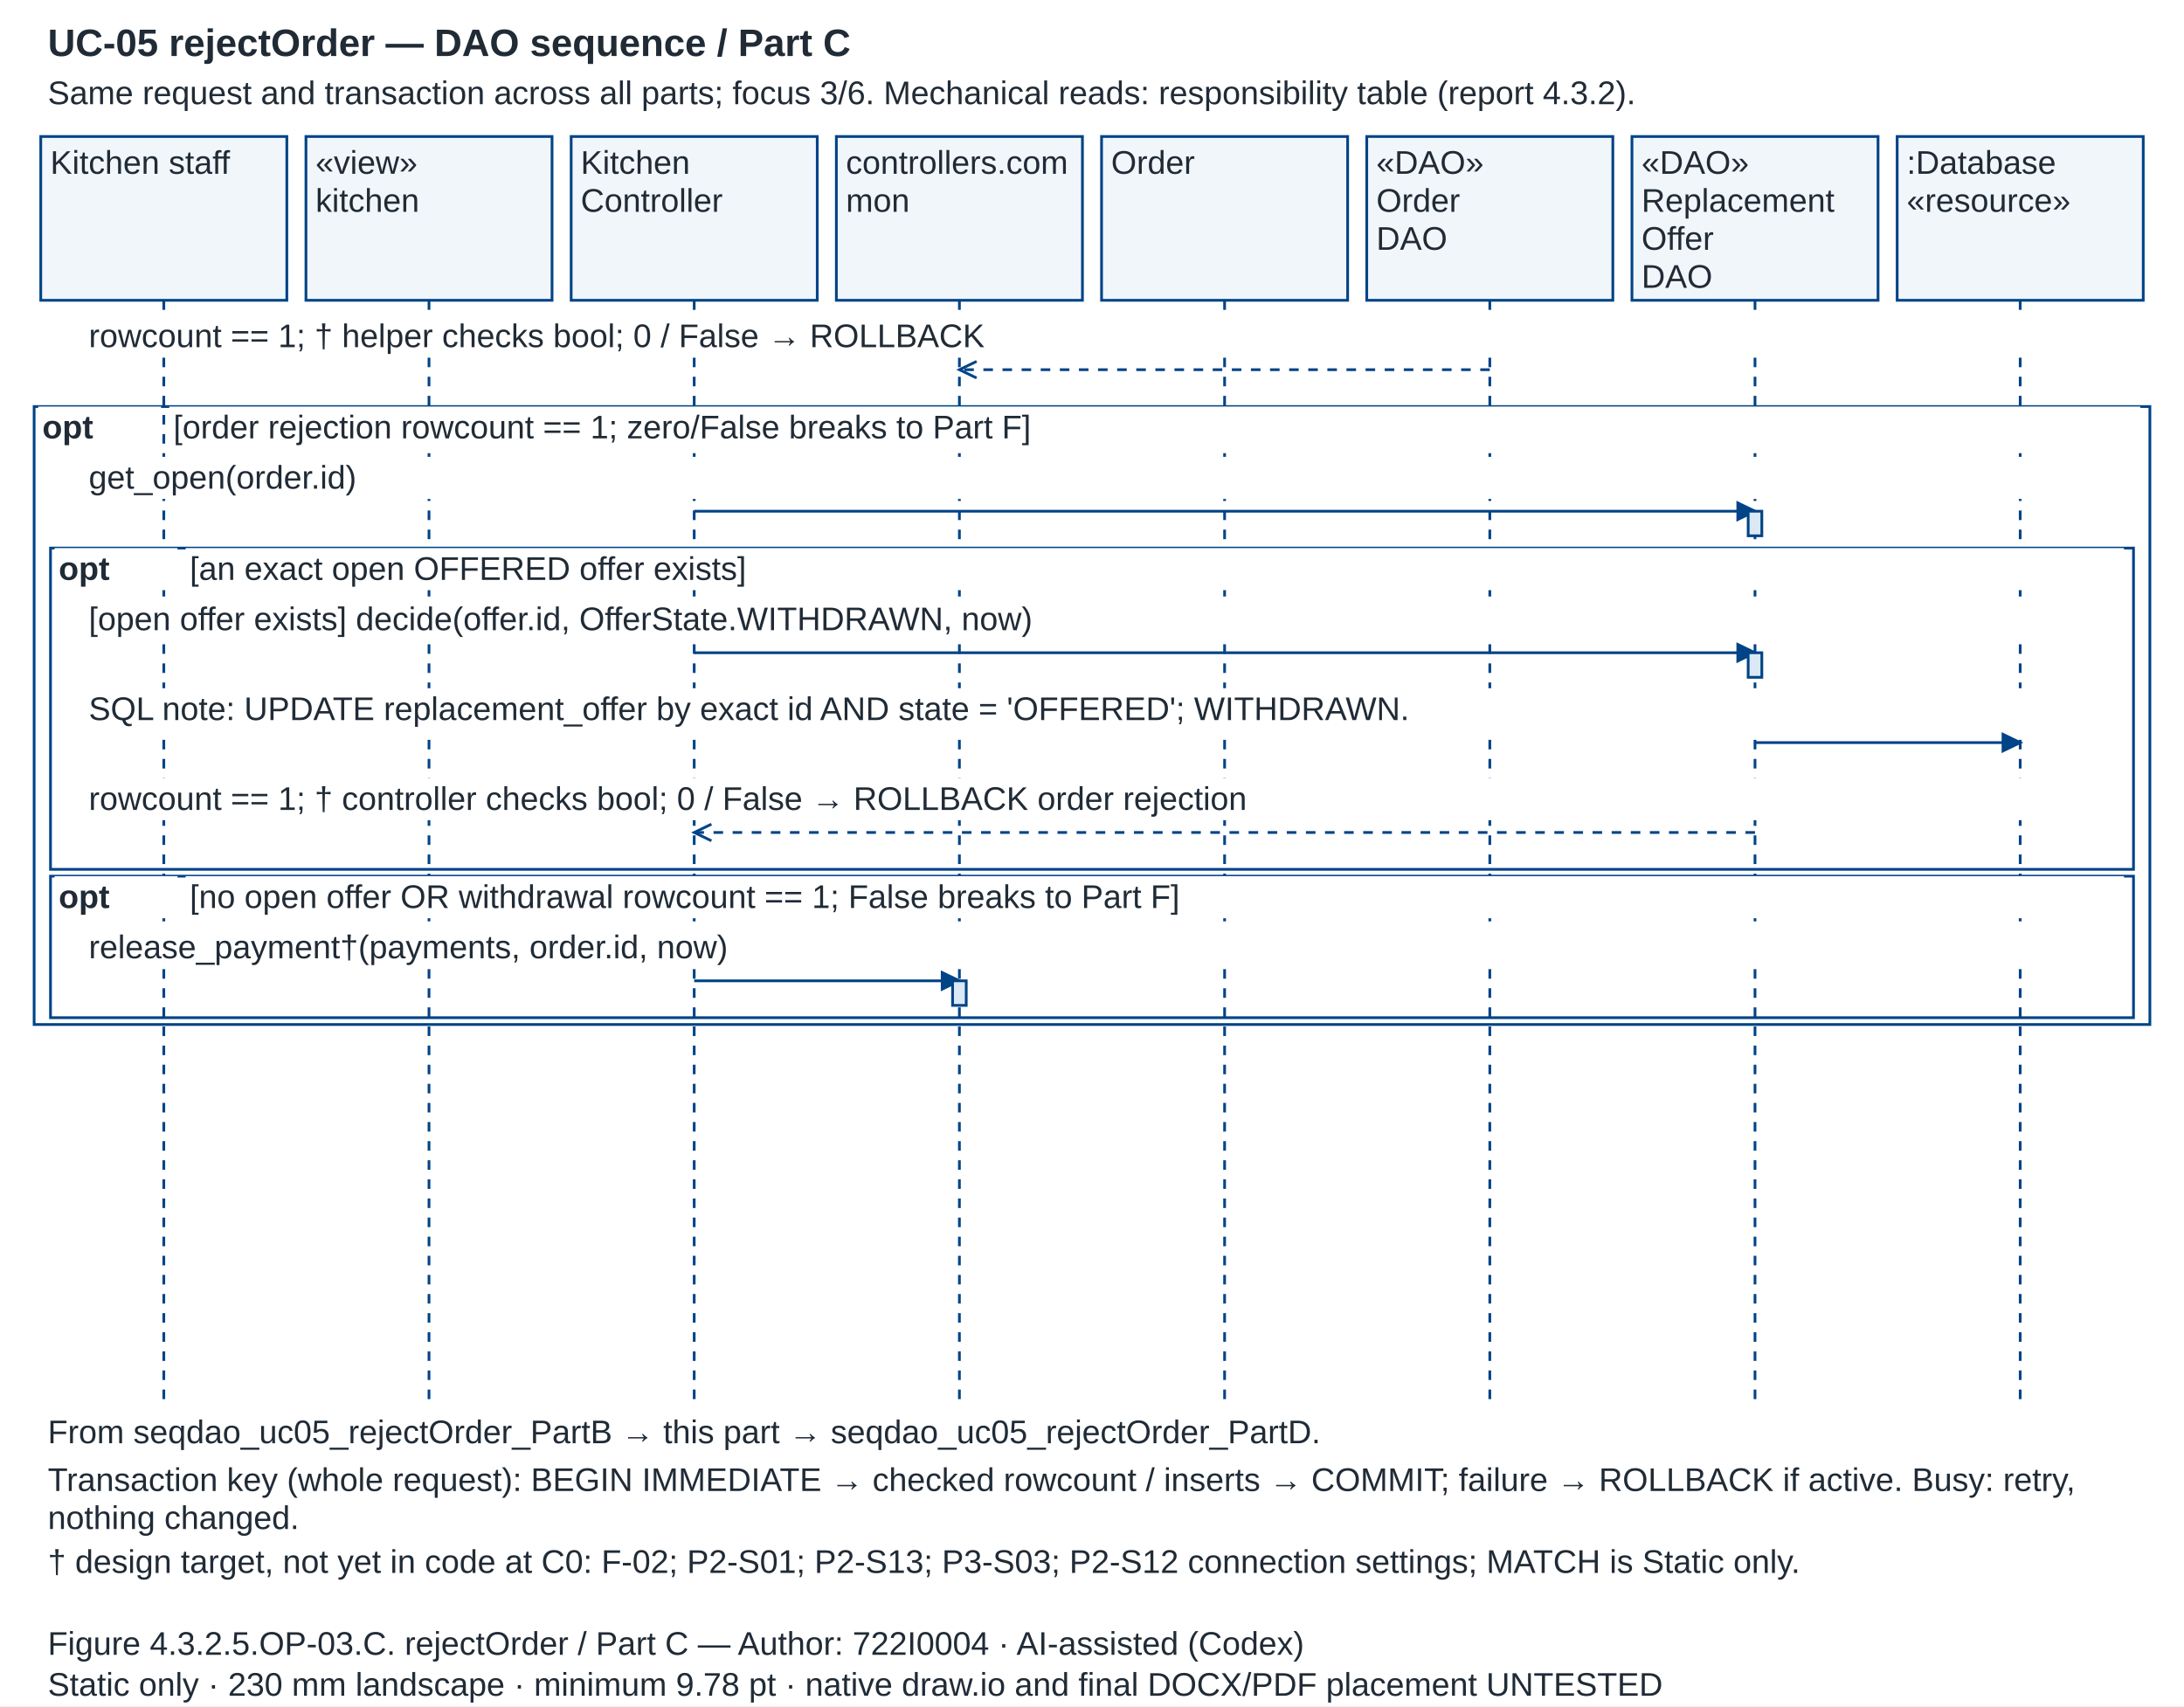
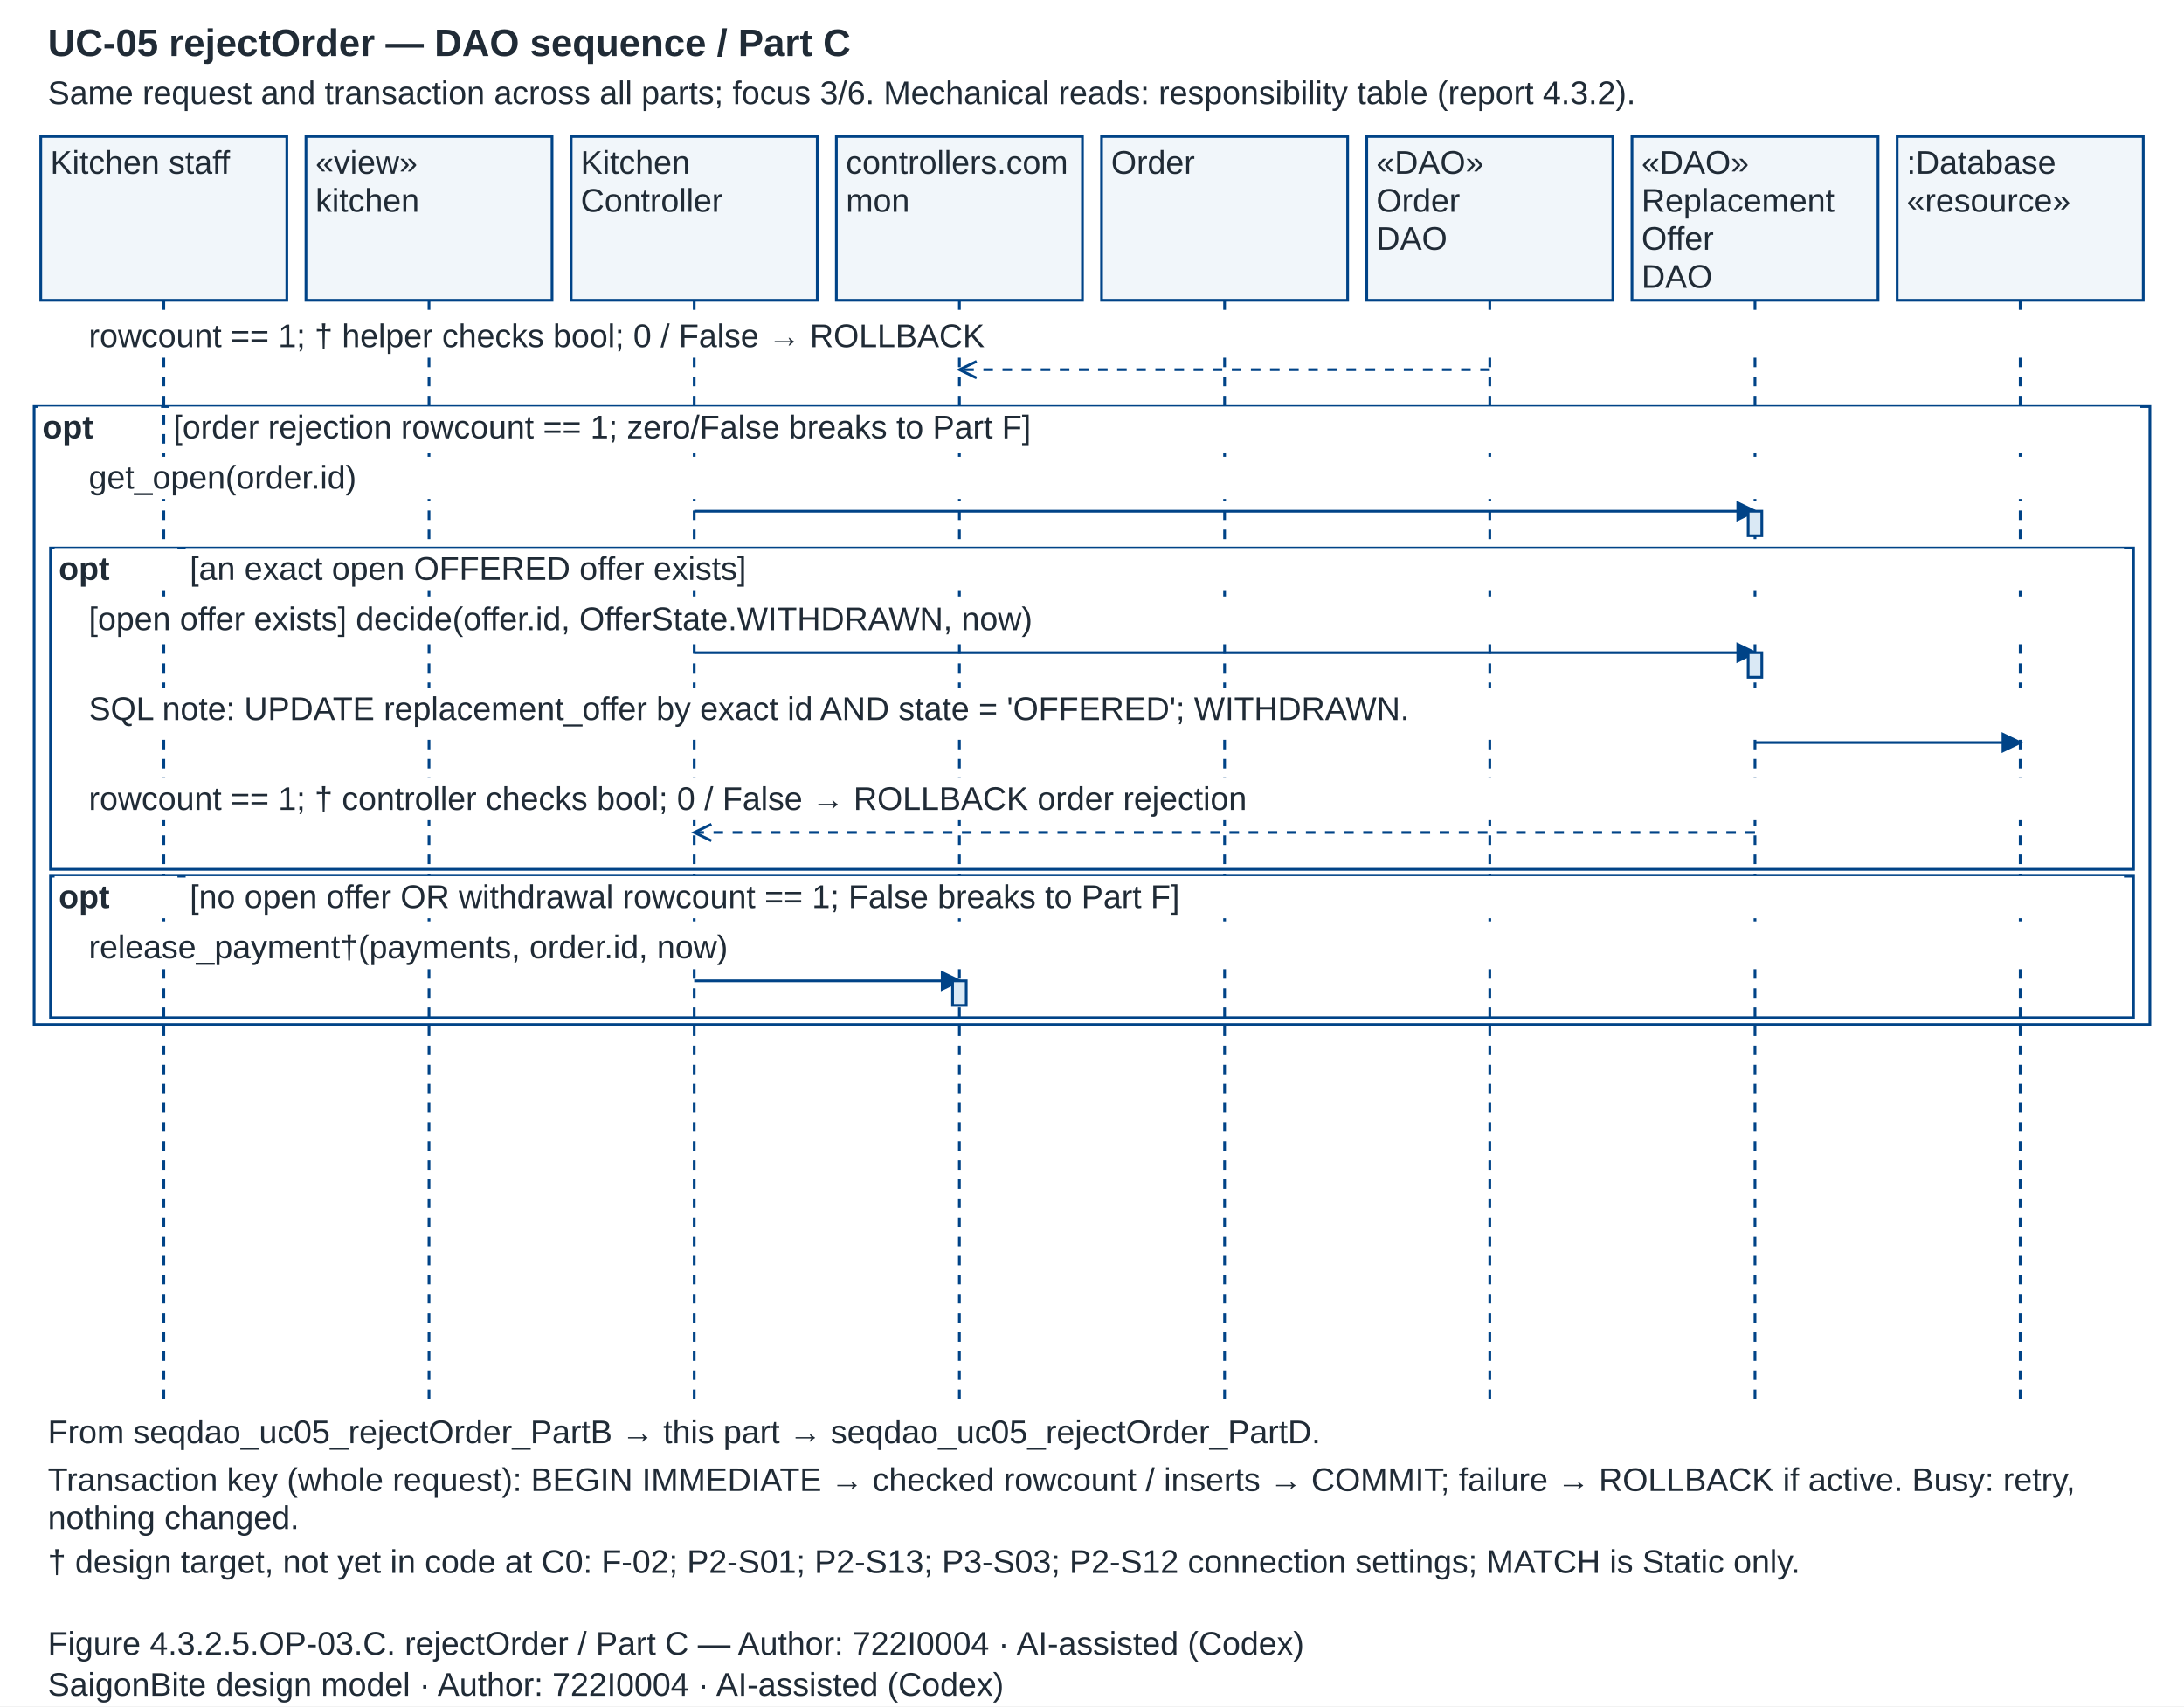
<svg xmlns="http://www.w3.org/2000/svg" width="1600" height="1250" viewBox="0 0 1600 1250">
  <rect width="100%" height="100%" fill="white" />
  <text x="35" y="41.04" font-family="Arial" font-size="28" font-weight="bold" fill="#202B36">UC-05 rejectOrder — DAO sequence / Part C</text>
  <text x="35" y="76.32" font-family="Arial" font-size="24" font-weight="normal" fill="#202B36">Same request and transaction across all parts; focus 3/6. Mechanical reads: responsibility table (report 4.3.2).</text>
  <rect data-fragment-id="fragment_seqdao_uc05_rejectOrder_PartC_1" x="25" y="297.84" width="1550" height="452.72" fill="none" stroke="#004387" stroke-width="2" />
  <rect data-fragment-id="fragment_seqdao_uc05_rejectOrder_PartC_2" x="37" y="401.52" width="1526" height="235.36" fill="none" stroke="#004387" stroke-width="2" />
  <rect data-fragment-id="fragment_seqdao_uc05_rejectOrder_PartC_3" x="37" y="641.88" width="1526" height="103.68" fill="none" stroke="#004387" stroke-width="2" />
  <rect x="29.857" y="100" width="180.286" height="120" stroke="#004387" fill="#F1F6FA" stroke-width="2" />
  <text x="36.857" y="127.32" font-family="Arial" font-size="24" font-weight="normal" fill="#202B36">Kitchen staff</text>
  <polyline points="120.0,220 120.0,1026" fill="none" stroke="#004387" stroke-width="2" stroke-dasharray="7 7" />
  <rect x="224.143" y="100" width="180.286" height="120" stroke="#004387" fill="#F1F6FA" stroke-width="2" />
  <text x="231.143" y="127.32" font-family="Arial" font-size="24" font-weight="normal" fill="#202B36">«view»</text>
  <text x="231.143" y="155.16" font-family="Arial" font-size="24" font-weight="normal" fill="#202B36">kitchen</text>
  <polyline points="314.286,220 314.286,1026" fill="none" stroke="#004387" stroke-width="2" stroke-dasharray="7 7" />
  <rect x="418.429" y="100" width="180.286" height="120" stroke="#004387" fill="#F1F6FA" stroke-width="2" />
  <text x="425.429" y="127.32" font-family="Arial" font-size="24" font-weight="normal" fill="#202B36">Kitchen</text>
  <text x="425.429" y="155.16" font-family="Arial" font-size="24" font-weight="normal" fill="#202B36">Controller</text>
  <polyline points="508.571,220 508.571,1026" fill="none" stroke="#004387" stroke-width="2" stroke-dasharray="7 7" />
  <rect x="612.714" y="100" width="180.286" height="120" stroke="#004387" fill="#F1F6FA" stroke-width="2" />
  <text x="619.714" y="127.32" font-family="Arial" font-size="24" font-weight="normal" fill="#202B36">controllers.com</text>
  <text x="619.714" y="155.16" font-family="Arial" font-size="24" font-weight="normal" fill="#202B36">mon</text>
  <polyline points="702.857,220 702.857,1026" fill="none" stroke="#004387" stroke-width="2" stroke-dasharray="7 7" />
  <rect x="807.0" y="100" width="180.286" height="120" stroke="#004387" fill="#F1F6FA" stroke-width="2" />
  <text x="814.0" y="127.32" font-family="Arial" font-size="24" font-weight="normal" fill="#202B36">Order</text>
  <polyline points="897.143,220 897.143,1026" fill="none" stroke="#004387" stroke-width="2" stroke-dasharray="7 7" />
  <rect x="1001.286" y="100" width="180.286" height="120" stroke="#004387" fill="#F1F6FA" stroke-width="2" />
  <text x="1008.286" y="127.32" font-family="Arial" font-size="24" font-weight="normal" fill="#202B36">«DAO»</text>
  <text x="1008.286" y="155.16" font-family="Arial" font-size="24" font-weight="normal" fill="#202B36">Order</text>
  <text x="1008.286" y="183.0" font-family="Arial" font-size="24" font-weight="normal" fill="#202B36">DAO</text>
  <polyline points="1091.429,220 1091.429,1026" fill="none" stroke="#004387" stroke-width="2" stroke-dasharray="7 7" />
  <rect x="1195.571" y="100" width="180.286" height="120" stroke="#004387" fill="#F1F6FA" stroke-width="2" />
  <text x="1202.571" y="127.32" font-family="Arial" font-size="24" font-weight="normal" fill="#202B36">«DAO»</text>
  <text x="1202.571" y="155.16" font-family="Arial" font-size="24" font-weight="normal" fill="#202B36">Replacement</text>
  <text x="1202.571" y="183.0" font-family="Arial" font-size="24" font-weight="normal" fill="#202B36">Offer</text>
  <text x="1202.571" y="210.84" font-family="Arial" font-size="24" font-weight="normal" fill="#202B36">DAO</text>
  <polyline points="1285.714,220 1285.714,1026" fill="none" stroke="#004387" stroke-width="2" stroke-dasharray="7 7" />
  <rect x="1389.857" y="100" width="180.286" height="120" stroke="#004387" fill="#F1F6FA" stroke-width="2" />
  <text x="1396.857" y="127.32" font-family="Arial" font-size="24" font-weight="normal" fill="#202B36">:Database</text>
  <text x="1396.857" y="155.16" font-family="Arial" font-size="24" font-weight="normal" fill="#202B36">«resource»</text>
  <polyline points="1480.0,220 1480.0,1026" fill="none" stroke="#004387" stroke-width="2" stroke-dasharray="7 7" />
  <rect x="28" y="297.84" width="90" height="30.84" fill="white" />
  <text x="31" y="321.16" font-family="Arial" font-size="24" font-weight="bold" fill="#202B36">opt</text>
  <rect x="124" y="297.84" width="1444" height="30.84" fill="white" />
  <text x="127" y="321.16" font-family="Arial" font-size="24" font-weight="normal" fill="#202B36">[order rejection rowcount == 1; zero/False breaks to Part F]</text>
  <rect x="40" y="401.52" width="90" height="30.84" fill="white" />
  <text x="43" y="424.84" font-family="Arial" font-size="24" font-weight="bold" fill="#202B36">opt</text>
  <rect x="136" y="401.52" width="1420" height="30.84" fill="white" />
  <text x="139" y="424.84" font-family="Arial" font-size="24" font-weight="normal" fill="#202B36">[an exact open OFFERED offer exists]</text>
  <rect x="40" y="641.88" width="90" height="30.84" fill="white" />
  <text x="43" y="665.2" font-family="Arial" font-size="24" font-weight="bold" fill="#202B36">opt</text>
  <rect x="136" y="641.88" width="1420" height="30.84" fill="white" />
  <text x="139" y="665.2" font-family="Arial" font-size="24" font-weight="normal" fill="#202B36">[no open offer OR withdrawal rowcount == 1; False breaks to Part F]</text>
  <rect x="62" y="231" width="1476" height="30.84" fill="white" />
  <text x="65" y="254.32" font-family="Arial" font-size="24" font-weight="normal" fill="#202B36">rowcount == 1; † helper checks bool; 0 / False → ROLLBACK</text>
  <polyline points="1091.429,270.84 702.857,270.84" fill="none" stroke="#004387" stroke-width="2" stroke-dasharray="7 7" />
  <polyline data-edge-head="message0" points="715.463,264.75 702.857,270.84 715.463,276.93" fill="none" stroke="#004387" stroke-width="2" />
  <rect x="62" y="334.68" width="1476" height="30.84" fill="white" />
  <text x="65" y="358" font-family="Arial" font-size="24" font-weight="normal" fill="#202B36">get_open(order.id)</text>
  <polyline points="508.571,374.52 1285.714,374.52" fill="none" stroke="#004387" stroke-width="2" />
  <polygon data-edge-head="message1" points="1273.108,380.61 1285.714,374.52 1273.108,368.43" fill="#004387" stroke="#004387" stroke-width="2" />
  <rect x="1280.714" y="374.52" width="10" height="18" stroke="#004387" fill="#DAE9F5" stroke-width="2" />
  <rect x="62" y="438.36" width="1476" height="30.84" fill="white" />
  <text x="65" y="461.68" font-family="Arial" font-size="24" font-weight="normal" fill="#202B36">[open offer exists] decide(offer.id, OfferState.WITHDRAWN, now)</text>
  <polyline points="508.571,478.2 1285.714,478.2" fill="none" stroke="#004387" stroke-width="2" />
  <polygon data-edge-head="message2" points="1273.108,484.29 1285.714,478.2 1273.108,472.11" fill="#004387" stroke="#004387" stroke-width="2" />
  <rect x="1280.714" y="478.2" width="10" height="18" stroke="#004387" fill="#DAE9F5" stroke-width="2" />
  <rect x="62" y="504.2" width="1476" height="30.84" fill="white" />
  <text x="65" y="527.52" font-family="Arial" font-size="24" font-weight="normal" fill="#202B36">SQL note: UPDATE replacement_offer by exact id AND state = 'OFFERED'; WITHDRAWN.</text>
  <polyline points="1285.714,544.04 1480.0,544.04" fill="none" stroke="#004387" stroke-width="2" />
  <polygon data-edge-head="message3" points="1467.394,550.13 1480.0,544.04 1467.394,537.95" fill="#004387" stroke="#004387" stroke-width="2" />
  <rect x="62" y="570.04" width="1476" height="30.84" fill="white" />
  <text x="65" y="593.36" font-family="Arial" font-size="24" font-weight="normal" fill="#202B36">rowcount == 1; † controller checks bool; 0 / False → ROLLBACK order rejection</text>
  <polyline points="1285.714,609.88 508.571,609.88" fill="none" stroke="#004387" stroke-width="2" stroke-dasharray="7 7" />
  <polyline data-edge-head="message4" points="521.178,603.79 508.571,609.88 521.178,615.97" fill="none" stroke="#004387" stroke-width="2" />
  <rect x="62" y="678.72" width="1476" height="30.84" fill="white" />
  <text x="65" y="702.04" font-family="Arial" font-size="24" font-weight="normal" fill="#202B36">release_payment†(payments, order.id, now)</text>
  <polyline points="508.571,718.56 702.857,718.56" fill="none" stroke="#004387" stroke-width="2" />
  <polygon data-edge-head="message5" points="690.251,724.65 702.857,718.56 690.251,712.47" fill="#004387" stroke="#004387" stroke-width="2" />
  <rect x="697.857" y="718.56" width="10" height="18" stroke="#004387" fill="#DAE9F5" stroke-width="2" />
  <text x="35" y="1057.32" font-family="Arial" font-size="24" font-weight="normal" fill="#202B36">From seqdao_uc05_rejectOrder_PartB → this part → seqdao_uc05_rejectOrder_PartD.</text>
  <text x="35" y="1092.32" font-family="Arial" font-size="24" font-weight="normal" fill="#202B36">Transaction key (whole request): BEGIN IMMEDIATE → checked rowcount / inserts → COMMIT; failure → ROLLBACK if active. Busy: retry,</text>
  <text x="35" y="1120.16" font-family="Arial" font-size="24" font-weight="normal" fill="#202B36">nothing changed.</text>
  <text x="35" y="1152.32" font-family="Arial" font-size="24" font-weight="normal" fill="#202B36">† design target, not yet in code at C0: F-02; P2-S01; P2-S13; P3-S03; P2-S12 connection settings; MATCH is Static only.</text>
  <text x="35" y="1212.32" font-family="Arial" font-size="24" font-weight="normal" fill="#202B36">Figure 4.3.2.5.OP-03.C. rejectOrder / Part C — Author: 722I0004 · AI-assisted (Codex)</text>
-   <text x="35" y="1242.32" font-family="Arial" font-size="24" font-weight="normal" fill="#202B36">Static only · 230 mm landscape · minimum 9.78 pt · native draw.io and final DOCX/PDF placement UNTESTED</text>
+   <text x="35" y="1242.32" font-family="Arial" font-size="24" font-weight="normal" fill="#202B36">SaigonBite design model · Author: 722I0004 · AI-assisted (Codex)</text>
</svg>
